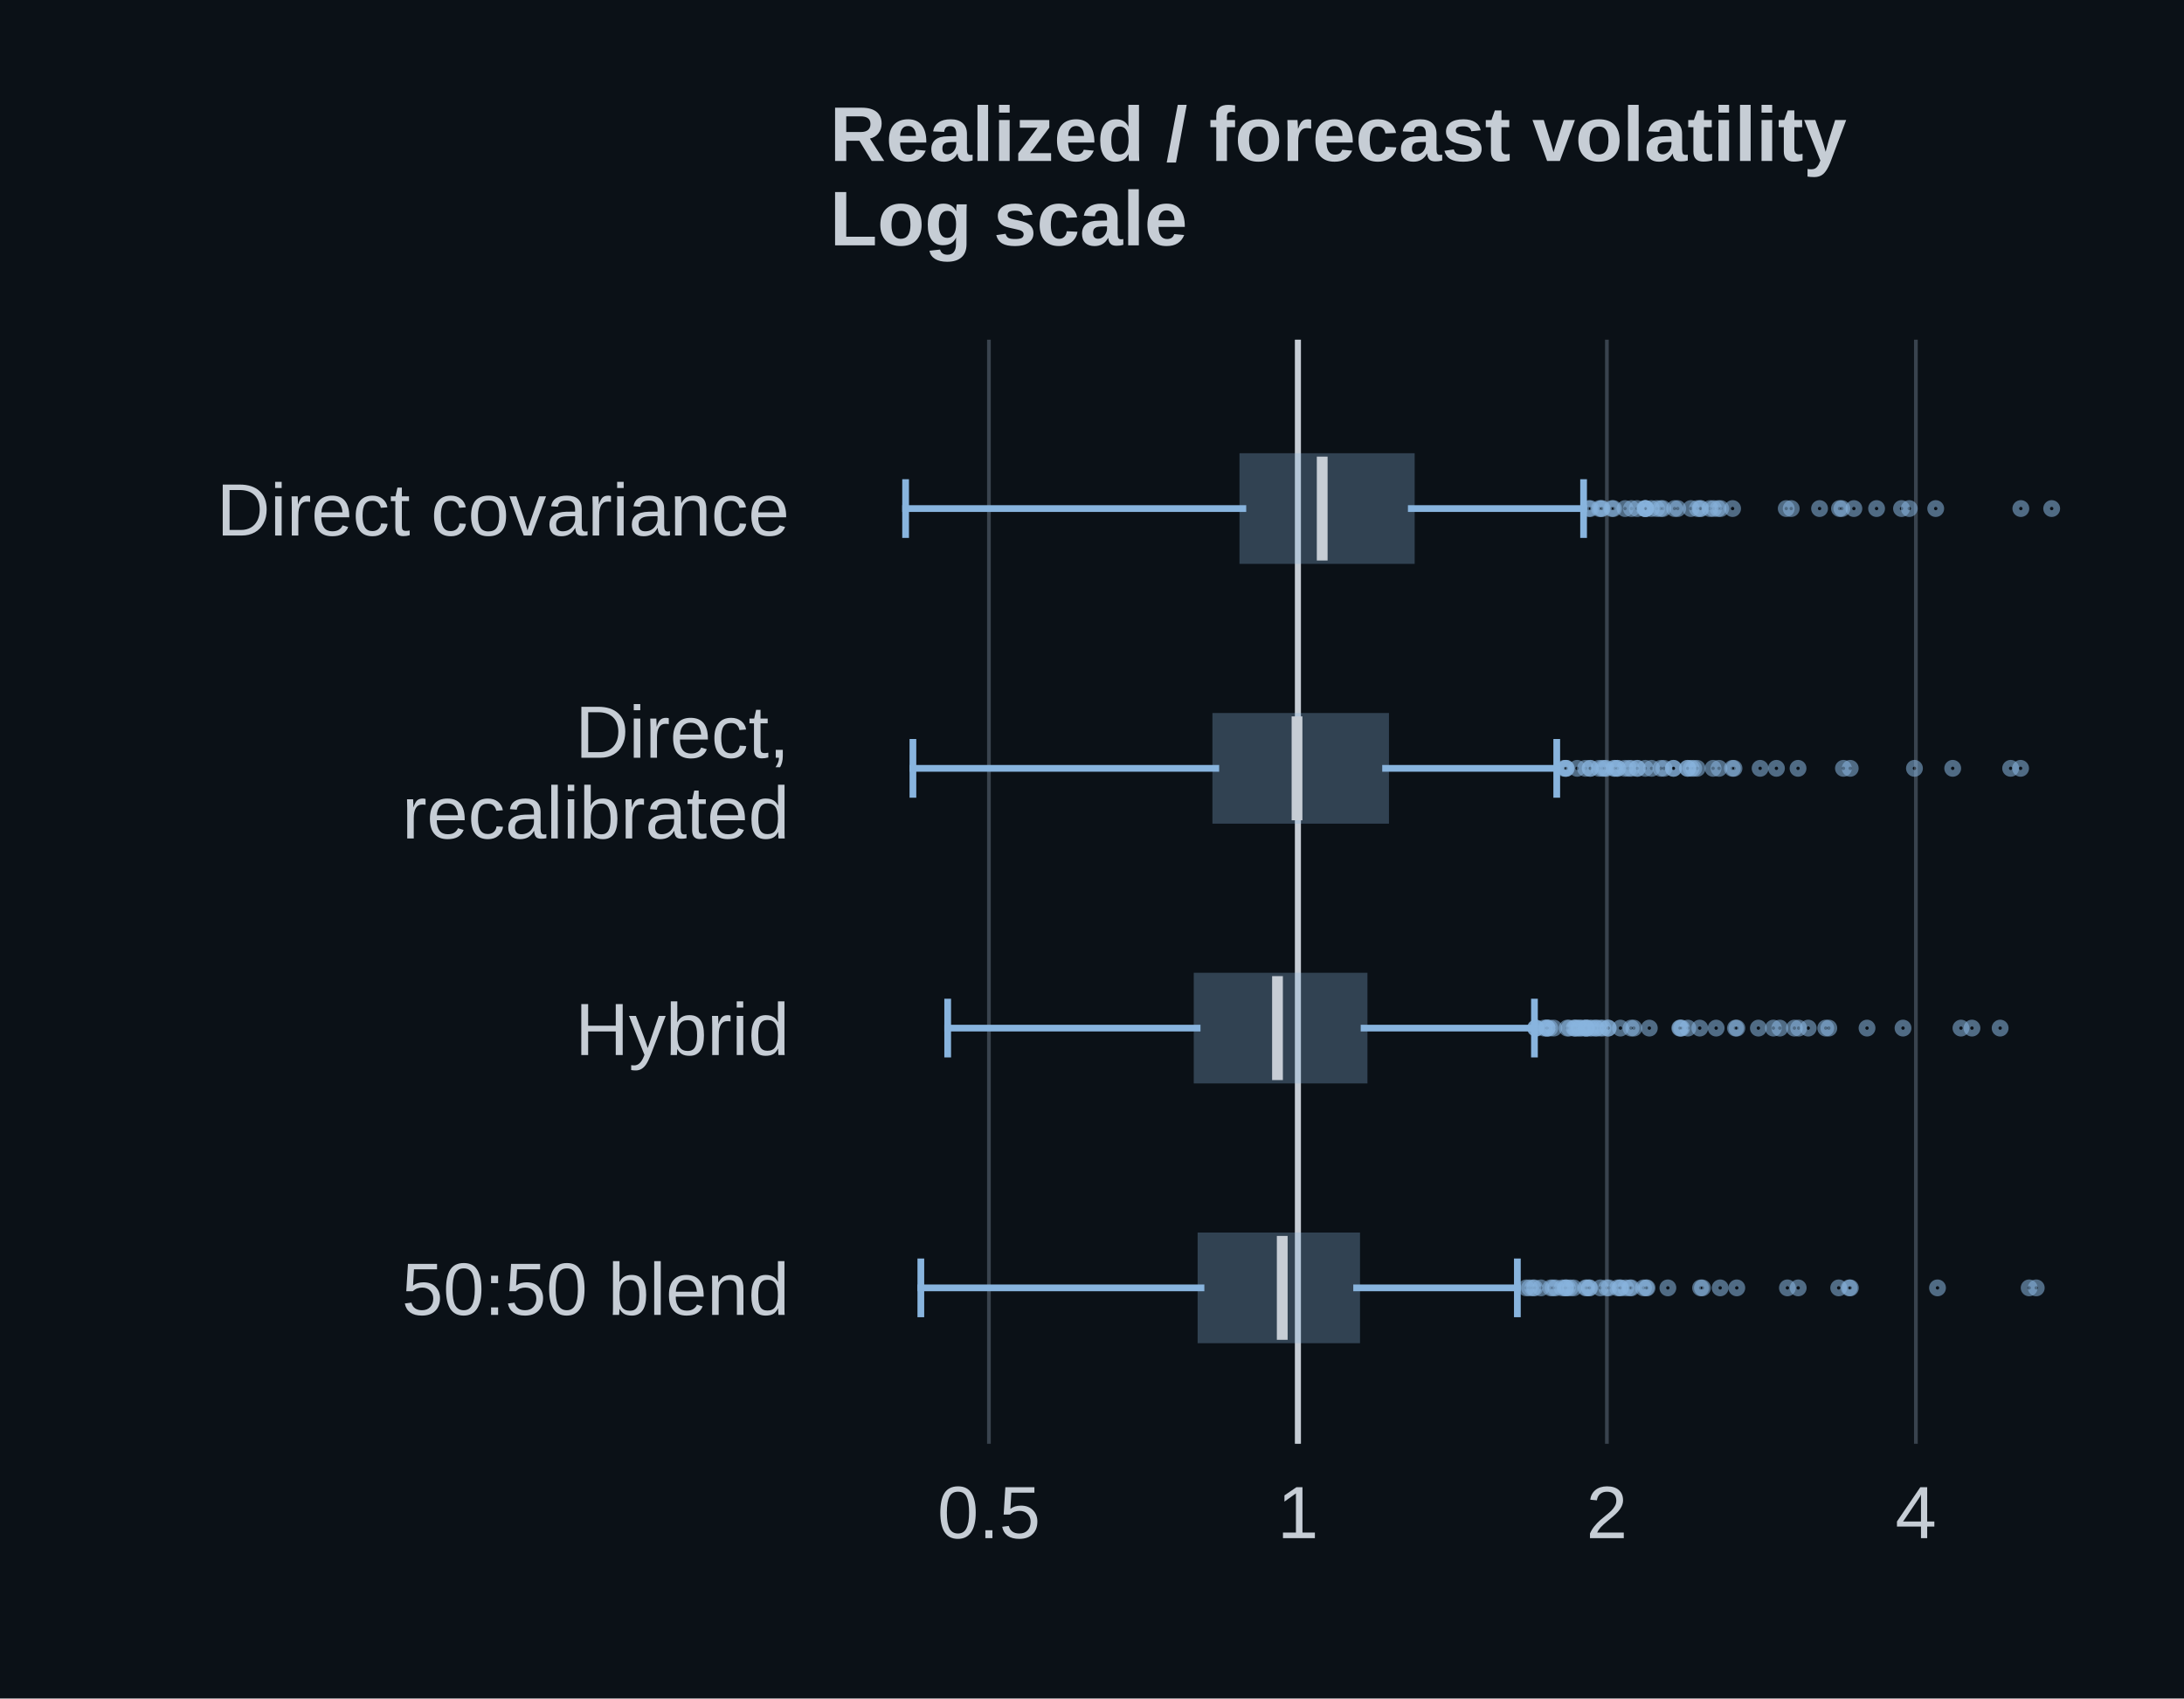
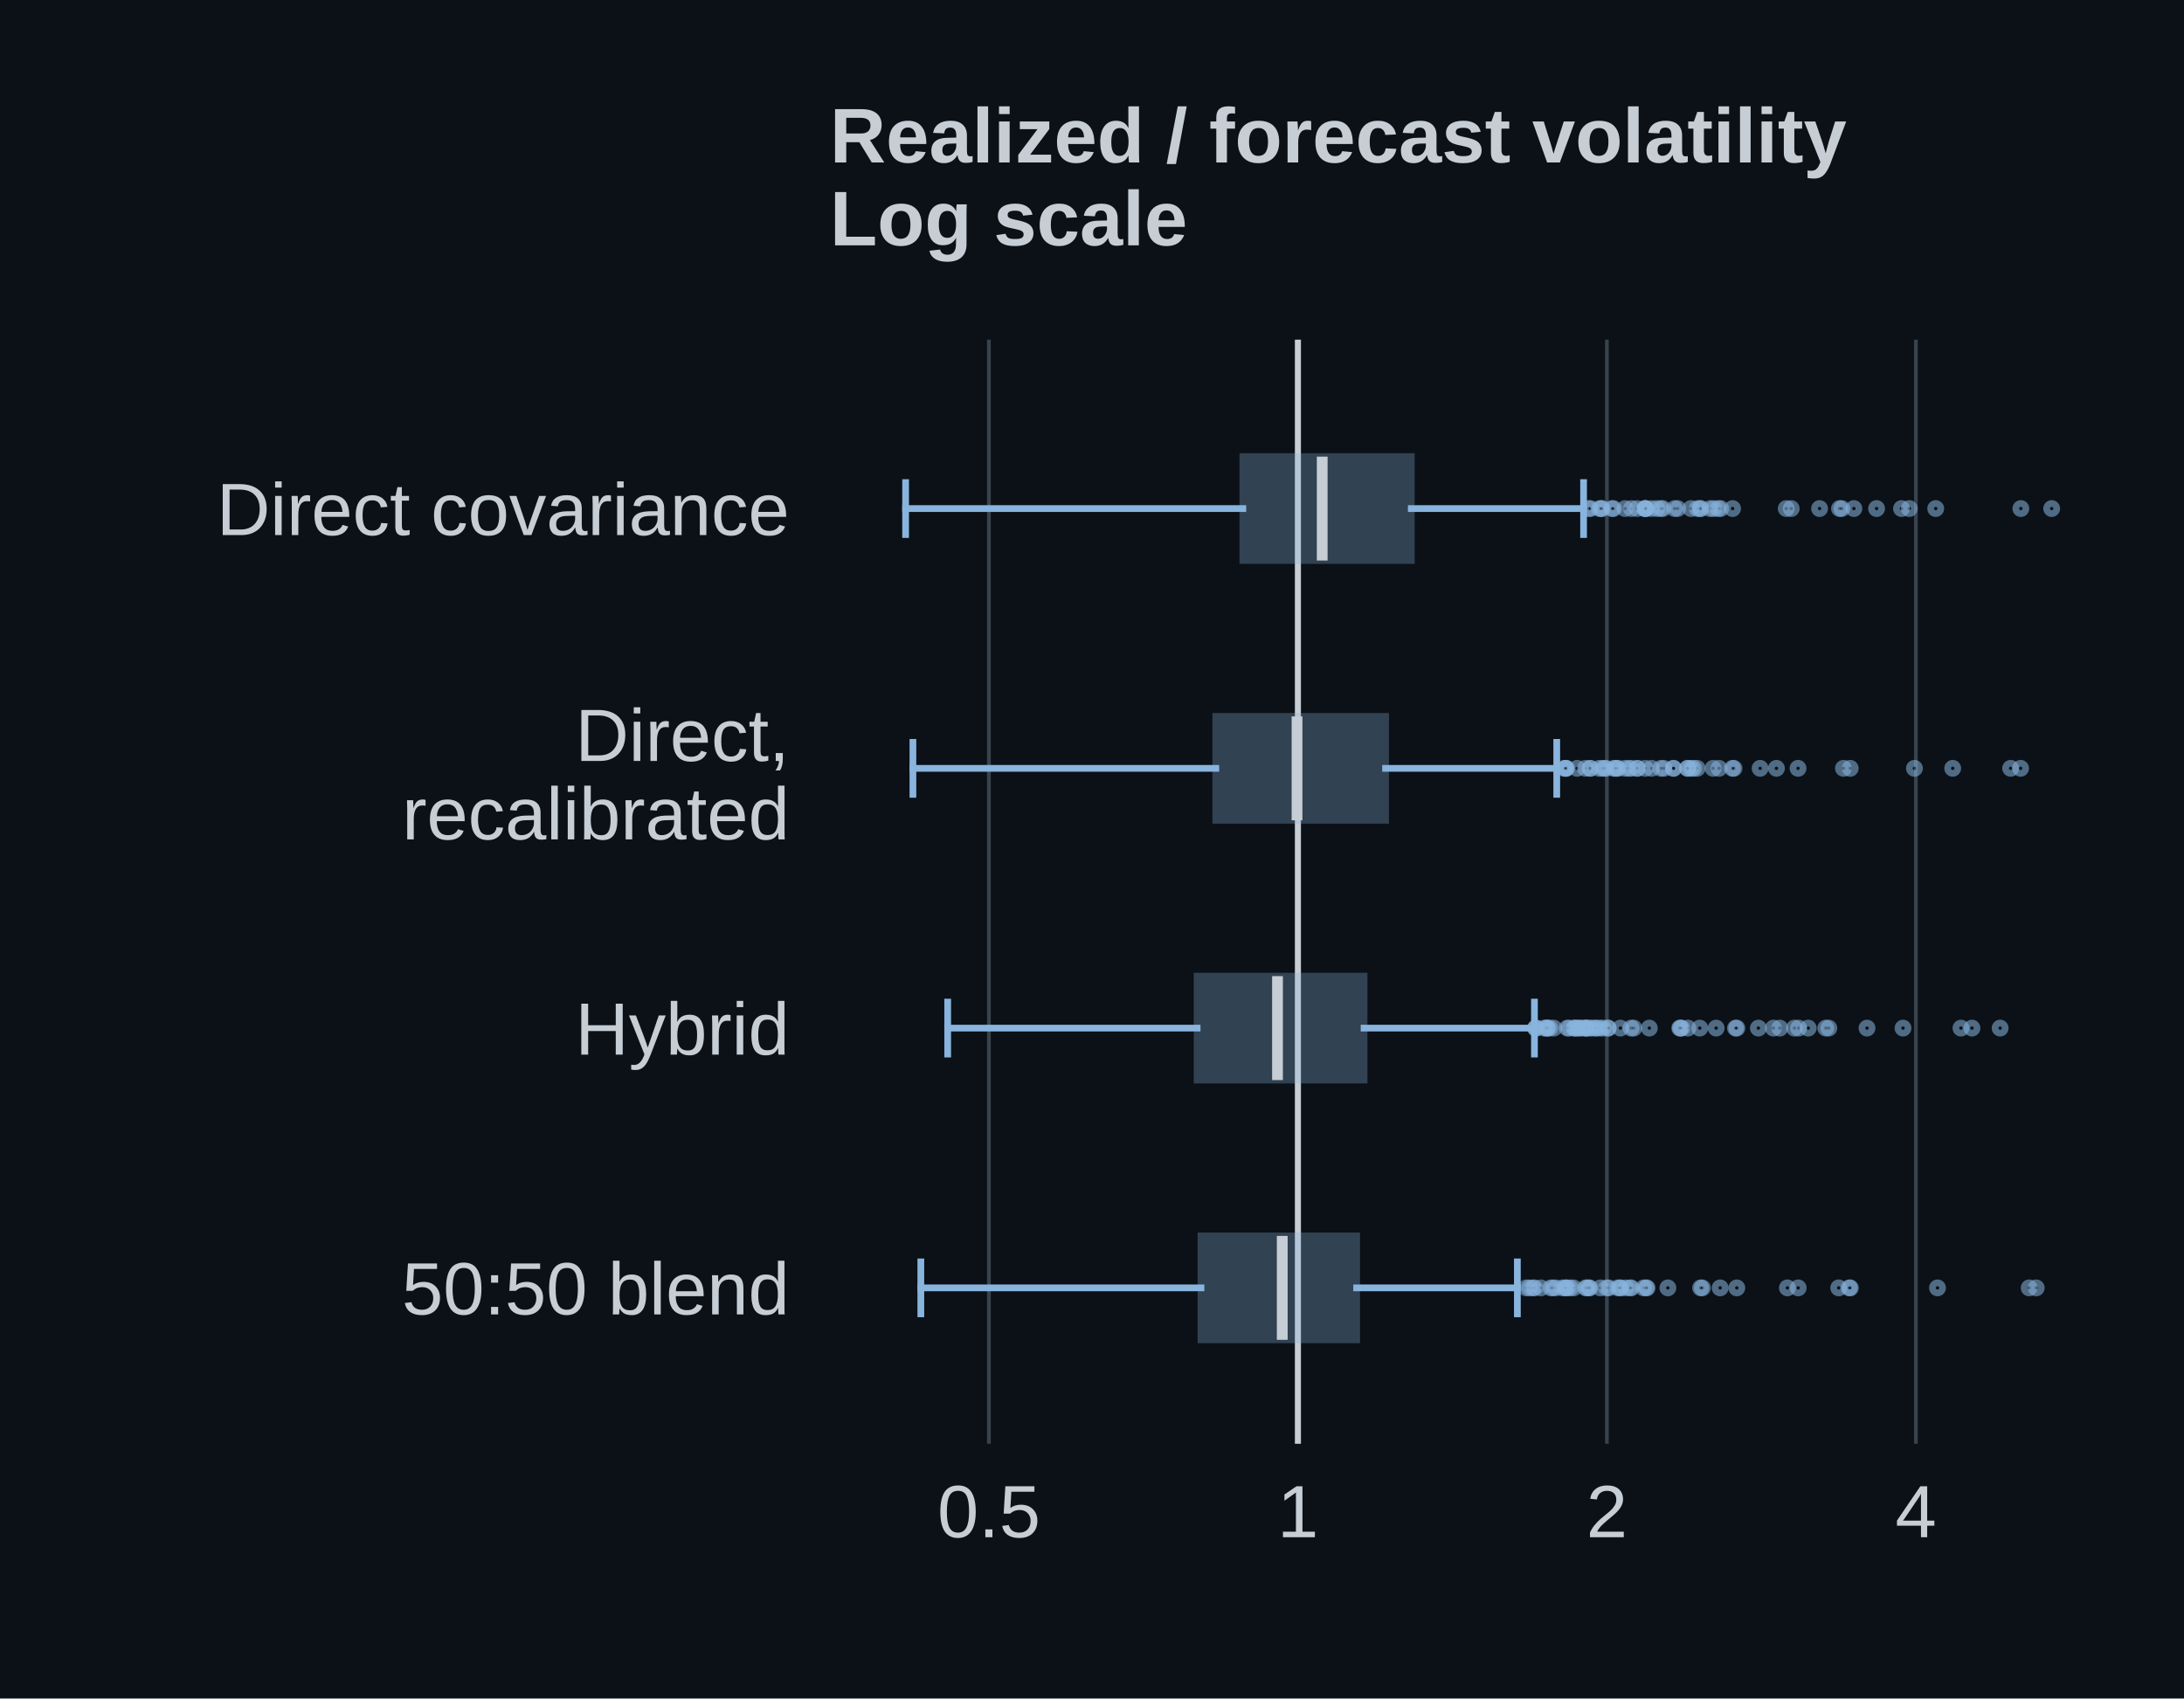
<svg xmlns="http://www.w3.org/2000/svg" xmlns:xlink="http://www.w3.org/1999/xlink" width="324pt" height="252pt" viewBox="0 0 324 252" version="1.1">
  <defs>
    <style type="text/css">*{stroke-linejoin: round; stroke-linecap: butt}</style>
  </defs>
  <g id="figure_1">
    <g id="patch_1">
      <path d="M 0 252 L 324 252 L 324 0 L 0 0 z " style="fill: #0b1117" />
    </g>
    <g id="axes_1">
      <g id="patch_2">
        <path d="M 123.12 214.2 L 311.04 214.2 L 311.04 50.4 L 123.12 50.4 z " style="fill: #0b1117" />
      </g>
      <g id="matplotlib.axis_1">
        <g id="xtick_1">
          <g id="line2d_1">
            <path d="M 146.708 214.2 L 146.708 50.4 " clip-path="url(#p8381955d61)" style="fill: none; stroke: #39434e; stroke-width: 0.55; stroke-linecap: square" />
          </g>
          <g id="line2d_2" />
          <g id="text_1">
-             <text style="font-size: 11px; font-family: 'Arial', 'DejaVu Sans', sans-serif; text-anchor: middle; fill: #c6cdd5" x="146.708" y="228.208" transform="rotate(-0 146.7077 228.2083)">0.5</text>
+             <text style="font-size: 11px; font-family: 'Arial', 'DejaVu Sans', sans-serif; text-anchor: middle; fill: #c6cdd5" x="146.708" y="228.074" transform="rotate(-0 146.7077 228.0736)">0.5</text>
          </g>
        </g>
        <g id="xtick_2">
          <g id="line2d_3">
            <path d="M 192.547 214.2 L 192.547 50.4 " clip-path="url(#p8381955d61)" style="fill: none; stroke: #39434e; stroke-width: 0.55; stroke-linecap: square" />
          </g>
          <g id="line2d_4" />
          <g id="text_2">
-             <text style="font-size: 11px; font-family: 'Arial', 'DejaVu Sans', sans-serif; text-anchor: middle; fill: #c6cdd5" x="192.547" y="228.208" transform="rotate(-0 192.547 228.2083)">1</text>
+             <text style="font-size: 11px; font-family: 'Arial', 'DejaVu Sans', sans-serif; text-anchor: middle; fill: #c6cdd5" x="192.547" y="228.074" transform="rotate(-0 192.547 228.0736)">1</text>
          </g>
        </g>
        <g id="xtick_3">
          <g id="line2d_5">
            <path d="M 238.386 214.2 L 238.386 50.4 " clip-path="url(#p8381955d61)" style="fill: none; stroke: #39434e; stroke-width: 0.55; stroke-linecap: square" />
          </g>
          <g id="line2d_6" />
          <g id="text_3">
-             <text style="font-size: 11px; font-family: 'Arial', 'DejaVu Sans', sans-serif; text-anchor: middle; fill: #c6cdd5" x="238.386" y="228.208" transform="rotate(-0 238.3864 228.2083)">2</text>
+             <text style="font-size: 11px; font-family: 'Arial', 'DejaVu Sans', sans-serif; text-anchor: middle; fill: #c6cdd5" x="238.386" y="228.074" transform="rotate(-0 238.3864 228.0736)">2</text>
          </g>
        </g>
        <g id="xtick_4">
          <g id="line2d_7">
            <path d="M 284.226 214.2 L 284.226 50.4 " clip-path="url(#p8381955d61)" style="fill: none; stroke: #39434e; stroke-width: 0.55; stroke-linecap: square" />
          </g>
          <g id="line2d_8" />
          <g id="text_4">
-             <text style="font-size: 11px; font-family: 'Arial', 'DejaVu Sans', sans-serif; text-anchor: middle; fill: #c6cdd5" x="284.226" y="228.208" transform="rotate(-0 284.2257 228.2083)">4</text>
+             <text style="font-size: 11px; font-family: 'Arial', 'DejaVu Sans', sans-serif; text-anchor: middle; fill: #c6cdd5" x="284.226" y="228.074" transform="rotate(-0 284.2257 228.0736)">4</text>
          </g>
        </g>
      </g>
      <g id="matplotlib.axis_2">
        <g id="ytick_1">
          <g id="line2d_9" />
          <g id="text_5">
-             <text style="font-size: 11px; font-family: 'Arial', 'DejaVu Sans', sans-serif; text-anchor: end; fill: #c6cdd5" x="117.12" y="79.456" transform="rotate(-0 117.12 79.45592)">Direct covariance</text>
+             <text style="font-size: 11px; font-family: 'Arial', 'DejaVu Sans', sans-serif; text-anchor: end; fill: #c6cdd5" x="117.12" y="79.389" transform="rotate(-0 117.12 79.38856)">Direct covariance</text>
          </g>
        </g>
        <g id="ytick_2">
          <g id="line2d_10" />
          <g id="text_6">
-             <text style="font-size: 11px; font-family: 'Arial', 'DejaVu Sans', sans-serif; fill: #c6cdd5" transform="translate(85.34031 112.4232)">Direct,</text>
-             <text style="font-size: 11px; font-family: 'Arial', 'DejaVu Sans', sans-serif; fill: #c6cdd5" transform="translate(59.64844 124.3954)">recalibrated</text>
+             <text style="font-size: 11px; font-family: 'Arial', 'DejaVu Sans', sans-serif; fill: #c6cdd5" transform="translate(85.34031 112.8998)">Direct,</text>
+             <text style="font-size: 11px; font-family: 'Arial', 'DejaVu Sans', sans-serif; fill: #c6cdd5" transform="translate(59.64844 124.5344)">recalibrated</text>
          </g>
        </g>
        <g id="ytick_3">
          <g id="line2d_11" />
          <g id="text_7">
-             <text style="font-size: 11px; font-family: 'Arial', 'DejaVu Sans', sans-serif; text-anchor: end; fill: #c6cdd5" x="117.12" y="156.538" transform="rotate(-0 117.12 156.5383)">Hybrid</text>
+             <text style="font-size: 11px; font-family: 'Arial', 'DejaVu Sans', sans-serif; text-anchor: end; fill: #c6cdd5" x="117.12" y="156.471" transform="rotate(-0 117.12 156.4709)">Hybrid</text>
          </g>
        </g>
        <g id="ytick_4">
          <g id="line2d_12" />
          <g id="text_8">
-             <text style="font-size: 11px; font-family: 'Arial', 'DejaVu Sans', sans-serif; text-anchor: end; fill: #c6cdd5" x="117.12" y="195.079" transform="rotate(-0 117.12 195.0794)">50:50 blend</text>
+             <text style="font-size: 11px; font-family: 'Arial', 'DejaVu Sans', sans-serif; text-anchor: end; fill: #c6cdd5" x="117.12" y="195.012" transform="rotate(-0 117.12 195.0121)">50:50 blend</text>
          </g>
        </g>
      </g>
      <g id="line2d_13">
        <path d="M 192.547 214.2 L 192.547 50.4 " clip-path="url(#p8381955d61)" style="fill: none; stroke: #c6cdd5; stroke-width: 0.9; stroke-linecap: square" />
      </g>
      <g id="patch_3">
        <path d="M 184.379 67.744 L 184.379 83.16 L 209.368 83.16 L 209.368 67.744 L 184.379 67.744 z " clip-path="url(#p8381955d61)" style="fill: #88b4de; opacity: 0.3; stroke: #88b4de; stroke-linejoin: miter" />
      </g>
      <g id="line2d_14">
        <path d="M 184.379 75.452 L 134.349 75.452 " clip-path="url(#p8381955d61)" style="fill: none; stroke: #88b4de; stroke-linecap: square" />
      </g>
      <g id="line2d_15">
        <path d="M 209.368 75.452 L 234.928 75.452 " clip-path="url(#p8381955d61)" style="fill: none; stroke: #88b4de; stroke-linecap: square" />
      </g>
      <g id="line2d_16">
        <path d="M 134.349 71.598 L 134.349 79.306 " clip-path="url(#p8381955d61)" style="fill: none; stroke: #88b4de; stroke-linecap: square" />
      </g>
      <g id="line2d_17">
        <path d="M 234.928 71.598 L 234.928 79.306 " clip-path="url(#p8381955d61)" style="fill: none; stroke: #88b4de; stroke-linecap: square" />
      </g>
      <g id="line2d_18">
        <defs>
          <path id="m87740c5415" d="M 0 0.75 C 0.199 0.75 0.39 0.671 0.53 0.53 C 0.671 0.39 0.75 0.199 0.75 0 C 0.75 -0.199 0.671 -0.39 0.53 -0.53 C 0.39 -0.671 0.199 -0.75 0 -0.75 C -0.199 -0.75 -0.39 -0.671 -0.53 -0.53 C -0.671 -0.39 -0.75 -0.199 -0.75 0 C -0.75 0.199 -0.671 0.39 -0.53 0.53 C -0.39 0.671 -0.199 0.75 0 0.75 z " style="stroke: #88b4de; stroke-opacity: 0.55" />
        </defs>
        <g clip-path="url(#p8381955d61)">
          <use xlink:href="#m87740c5415" x="235.683" y="75.452" style="fill-opacity: 0; stroke: #88b4de; stroke-opacity: 0.55" />
          <use xlink:href="#m87740c5415" x="235.956" y="75.452" style="fill-opacity: 0; stroke: #88b4de; stroke-opacity: 0.55" />
          <use xlink:href="#m87740c5415" x="237.272" y="75.452" style="fill-opacity: 0; stroke: #88b4de; stroke-opacity: 0.55" />
          <use xlink:href="#m87740c5415" x="237.536" y="75.452" style="fill-opacity: 0; stroke: #88b4de; stroke-opacity: 0.55" />
          <use xlink:href="#m87740c5415" x="237.68" y="75.452" style="fill-opacity: 0; stroke: #88b4de; stroke-opacity: 0.55" />
          <use xlink:href="#m87740c5415" x="239.118" y="75.452" style="fill-opacity: 0; stroke: #88b4de; stroke-opacity: 0.55" />
          <use xlink:href="#m87740c5415" x="239.365" y="75.452" style="fill-opacity: 0; stroke: #88b4de; stroke-opacity: 0.55" />
          <use xlink:href="#m87740c5415" x="241.075" y="75.452" style="fill-opacity: 0; stroke: #88b4de; stroke-opacity: 0.55" />
          <use xlink:href="#m87740c5415" x="242.027" y="75.452" style="fill-opacity: 0; stroke: #88b4de; stroke-opacity: 0.55" />
          <use xlink:href="#m87740c5415" x="242.865" y="75.452" style="fill-opacity: 0; stroke: #88b4de; stroke-opacity: 0.55" />
          <use xlink:href="#m87740c5415" x="243.973" y="75.452" style="fill-opacity: 0; stroke: #88b4de; stroke-opacity: 0.55" />
          <use xlink:href="#m87740c5415" x="244.111" y="75.452" style="fill-opacity: 0; stroke: #88b4de; stroke-opacity: 0.55" />
          <use xlink:href="#m87740c5415" x="244.115" y="75.452" style="fill-opacity: 0; stroke: #88b4de; stroke-opacity: 0.55" />
          <use xlink:href="#m87740c5415" x="244.145" y="75.452" style="fill-opacity: 0; stroke: #88b4de; stroke-opacity: 0.55" />
          <use xlink:href="#m87740c5415" x="244.978" y="75.452" style="fill-opacity: 0; stroke: #88b4de; stroke-opacity: 0.55" />
          <use xlink:href="#m87740c5415" x="245.769" y="75.452" style="fill-opacity: 0; stroke: #88b4de; stroke-opacity: 0.55" />
          <use xlink:href="#m87740c5415" x="246.343" y="75.452" style="fill-opacity: 0; stroke: #88b4de; stroke-opacity: 0.55" />
          <use xlink:href="#m87740c5415" x="246.686" y="75.452" style="fill-opacity: 0; stroke: #88b4de; stroke-opacity: 0.55" />
          <use xlink:href="#m87740c5415" x="248.424" y="75.452" style="fill-opacity: 0; stroke: #88b4de; stroke-opacity: 0.55" />
          <use xlink:href="#m87740c5415" x="248.892" y="75.452" style="fill-opacity: 0; stroke: #88b4de; stroke-opacity: 0.55" />
          <use xlink:href="#m87740c5415" x="250.844" y="75.452" style="fill-opacity: 0; stroke: #88b4de; stroke-opacity: 0.55" />
          <use xlink:href="#m87740c5415" x="251.808" y="75.452" style="fill-opacity: 0; stroke: #88b4de; stroke-opacity: 0.55" />
          <use xlink:href="#m87740c5415" x="252.203" y="75.452" style="fill-opacity: 0; stroke: #88b4de; stroke-opacity: 0.55" />
          <use xlink:href="#m87740c5415" x="252.338" y="75.452" style="fill-opacity: 0; stroke: #88b4de; stroke-opacity: 0.55" />
          <use xlink:href="#m87740c5415" x="253.681" y="75.452" style="fill-opacity: 0; stroke: #88b4de; stroke-opacity: 0.55" />
          <use xlink:href="#m87740c5415" x="254.204" y="75.452" style="fill-opacity: 0; stroke: #88b4de; stroke-opacity: 0.55" />
          <use xlink:href="#m87740c5415" x="254.869" y="75.452" style="fill-opacity: 0; stroke: #88b4de; stroke-opacity: 0.55" />
          <use xlink:href="#m87740c5415" x="255.266" y="75.452" style="fill-opacity: 0; stroke: #88b4de; stroke-opacity: 0.55" />
          <use xlink:href="#m87740c5415" x="257.033" y="75.452" style="fill-opacity: 0; stroke: #88b4de; stroke-opacity: 0.55" />
          <use xlink:href="#m87740c5415" x="264.991" y="75.452" style="fill-opacity: 0; stroke: #88b4de; stroke-opacity: 0.55" />
          <use xlink:href="#m87740c5415" x="265.729" y="75.452" style="fill-opacity: 0; stroke: #88b4de; stroke-opacity: 0.55" />
          <use xlink:href="#m87740c5415" x="269.935" y="75.452" style="fill-opacity: 0; stroke: #88b4de; stroke-opacity: 0.55" />
          <use xlink:href="#m87740c5415" x="272.891" y="75.452" style="fill-opacity: 0; stroke: #88b4de; stroke-opacity: 0.55" />
          <use xlink:href="#m87740c5415" x="273.241" y="75.452" style="fill-opacity: 0; stroke: #88b4de; stroke-opacity: 0.55" />
          <use xlink:href="#m87740c5415" x="275.027" y="75.452" style="fill-opacity: 0; stroke: #88b4de; stroke-opacity: 0.55" />
          <use xlink:href="#m87740c5415" x="278.394" y="75.452" style="fill-opacity: 0; stroke: #88b4de; stroke-opacity: 0.55" />
          <use xlink:href="#m87740c5415" x="282.091" y="75.452" style="fill-opacity: 0; stroke: #88b4de; stroke-opacity: 0.55" />
          <use xlink:href="#m87740c5415" x="283.246" y="75.452" style="fill-opacity: 0; stroke: #88b4de; stroke-opacity: 0.55" />
          <use xlink:href="#m87740c5415" x="287.167" y="75.452" style="fill-opacity: 0; stroke: #88b4de; stroke-opacity: 0.55" />
          <use xlink:href="#m87740c5415" x="299.796" y="75.452" style="fill-opacity: 0; stroke: #88b4de; stroke-opacity: 0.55" />
          <use xlink:href="#m87740c5415" x="304.371" y="75.452" style="fill-opacity: 0; stroke: #88b4de; stroke-opacity: 0.55" />
        </g>
      </g>
      <g id="patch_4">
        <path d="M 180.365 106.285 L 180.365 121.701 L 205.555 121.701 L 205.555 106.285 L 180.365 106.285 z " clip-path="url(#p8381955d61)" style="fill: #88b4de; opacity: 0.3; stroke: #88b4de; stroke-linejoin: miter" />
      </g>
      <g id="line2d_19">
        <path d="M 180.365 113.993 L 135.432 113.993 " clip-path="url(#p8381955d61)" style="fill: none; stroke: #88b4de; stroke-linecap: square" />
      </g>
      <g id="line2d_20">
        <path d="M 205.555 113.993 L 230.945 113.993 " clip-path="url(#p8381955d61)" style="fill: none; stroke: #88b4de; stroke-linecap: square" />
      </g>
      <g id="line2d_21">
        <path d="M 135.432 110.139 L 135.432 117.847 " clip-path="url(#p8381955d61)" style="fill: none; stroke: #88b4de; stroke-linecap: square" />
      </g>
      <g id="line2d_22">
        <path d="M 230.945 110.139 L 230.945 117.847 " clip-path="url(#p8381955d61)" style="fill: none; stroke: #88b4de; stroke-linecap: square" />
      </g>
      <g id="line2d_23">
        <g clip-path="url(#p8381955d61)">
          <use xlink:href="#m87740c5415" x="232.041" y="113.993" style="fill-opacity: 0; stroke: #88b4de; stroke-opacity: 0.55" />
          <use xlink:href="#m87740c5415" x="232.257" y="113.993" style="fill-opacity: 0; stroke: #88b4de; stroke-opacity: 0.55" />
          <use xlink:href="#m87740c5415" x="232.33" y="113.993" style="fill-opacity: 0; stroke: #88b4de; stroke-opacity: 0.55" />
          <use xlink:href="#m87740c5415" x="232.364" y="113.993" style="fill-opacity: 0; stroke: #88b4de; stroke-opacity: 0.55" />
          <use xlink:href="#m87740c5415" x="233.965" y="113.993" style="fill-opacity: 0; stroke: #88b4de; stroke-opacity: 0.55" />
          <use xlink:href="#m87740c5415" x="235.201" y="113.993" style="fill-opacity: 0; stroke: #88b4de; stroke-opacity: 0.55" />
          <use xlink:href="#m87740c5415" x="235.885" y="113.993" style="fill-opacity: 0; stroke: #88b4de; stroke-opacity: 0.55" />
          <use xlink:href="#m87740c5415" x="235.945" y="113.993" style="fill-opacity: 0; stroke: #88b4de; stroke-opacity: 0.55" />
          <use xlink:href="#m87740c5415" x="237.214" y="113.993" style="fill-opacity: 0; stroke: #88b4de; stroke-opacity: 0.55" />
          <use xlink:href="#m87740c5415" x="237.718" y="113.993" style="fill-opacity: 0; stroke: #88b4de; stroke-opacity: 0.55" />
          <use xlink:href="#m87740c5415" x="238.035" y="113.993" style="fill-opacity: 0; stroke: #88b4de; stroke-opacity: 0.55" />
          <use xlink:href="#m87740c5415" x="238.283" y="113.993" style="fill-opacity: 0; stroke: #88b4de; stroke-opacity: 0.55" />
          <use xlink:href="#m87740c5415" x="239.412" y="113.993" style="fill-opacity: 0; stroke: #88b4de; stroke-opacity: 0.55" />
          <use xlink:href="#m87740c5415" x="239.601" y="113.993" style="fill-opacity: 0; stroke: #88b4de; stroke-opacity: 0.55" />
          <use xlink:href="#m87740c5415" x="239.932" y="113.993" style="fill-opacity: 0; stroke: #88b4de; stroke-opacity: 0.55" />
          <use xlink:href="#m87740c5415" x="239.967" y="113.993" style="fill-opacity: 0; stroke: #88b4de; stroke-opacity: 0.55" />
          <use xlink:href="#m87740c5415" x="241.041" y="113.993" style="fill-opacity: 0; stroke: #88b4de; stroke-opacity: 0.55" />
          <use xlink:href="#m87740c5415" x="241.586" y="113.993" style="fill-opacity: 0; stroke: #88b4de; stroke-opacity: 0.55" />
          <use xlink:href="#m87740c5415" x="241.982" y="113.993" style="fill-opacity: 0; stroke: #88b4de; stroke-opacity: 0.55" />
          <use xlink:href="#m87740c5415" x="242.842" y="113.993" style="fill-opacity: 0; stroke: #88b4de; stroke-opacity: 0.55" />
          <use xlink:href="#m87740c5415" x="242.949" y="113.993" style="fill-opacity: 0; stroke: #88b4de; stroke-opacity: 0.55" />
          <use xlink:href="#m87740c5415" x="244.078" y="113.993" style="fill-opacity: 0; stroke: #88b4de; stroke-opacity: 0.55" />
          <use xlink:href="#m87740c5415" x="245.017" y="113.993" style="fill-opacity: 0; stroke: #88b4de; stroke-opacity: 0.55" />
          <use xlink:href="#m87740c5415" x="246.386" y="113.993" style="fill-opacity: 0; stroke: #88b4de; stroke-opacity: 0.55" />
          <use xlink:href="#m87740c5415" x="246.855" y="113.993" style="fill-opacity: 0; stroke: #88b4de; stroke-opacity: 0.55" />
          <use xlink:href="#m87740c5415" x="248.245" y="113.993" style="fill-opacity: 0; stroke: #88b4de; stroke-opacity: 0.55" />
          <use xlink:href="#m87740c5415" x="248.282" y="113.993" style="fill-opacity: 0; stroke: #88b4de; stroke-opacity: 0.55" />
          <use xlink:href="#m87740c5415" x="250.327" y="113.993" style="fill-opacity: 0; stroke: #88b4de; stroke-opacity: 0.55" />
          <use xlink:href="#m87740c5415" x="250.391" y="113.993" style="fill-opacity: 0; stroke: #88b4de; stroke-opacity: 0.55" />
          <use xlink:href="#m87740c5415" x="250.875" y="113.993" style="fill-opacity: 0; stroke: #88b4de; stroke-opacity: 0.55" />
          <use xlink:href="#m87740c5415" x="251.257" y="113.993" style="fill-opacity: 0; stroke: #88b4de; stroke-opacity: 0.55" />
          <use xlink:href="#m87740c5415" x="251.784" y="113.993" style="fill-opacity: 0; stroke: #88b4de; stroke-opacity: 0.55" />
          <use xlink:href="#m87740c5415" x="254.14" y="113.993" style="fill-opacity: 0; stroke: #88b4de; stroke-opacity: 0.55" />
          <use xlink:href="#m87740c5415" x="255.017" y="113.993" style="fill-opacity: 0; stroke: #88b4de; stroke-opacity: 0.55" />
          <use xlink:href="#m87740c5415" x="257.002" y="113.993" style="fill-opacity: 0; stroke: #88b4de; stroke-opacity: 0.55" />
          <use xlink:href="#m87740c5415" x="257.242" y="113.993" style="fill-opacity: 0; stroke: #88b4de; stroke-opacity: 0.55" />
          <use xlink:href="#m87740c5415" x="261.116" y="113.993" style="fill-opacity: 0; stroke: #88b4de; stroke-opacity: 0.55" />
          <use xlink:href="#m87740c5415" x="263.537" y="113.993" style="fill-opacity: 0; stroke: #88b4de; stroke-opacity: 0.55" />
          <use xlink:href="#m87740c5415" x="266.742" y="113.993" style="fill-opacity: 0; stroke: #88b4de; stroke-opacity: 0.55" />
          <use xlink:href="#m87740c5415" x="273.478" y="113.993" style="fill-opacity: 0; stroke: #88b4de; stroke-opacity: 0.55" />
          <use xlink:href="#m87740c5415" x="274.484" y="113.993" style="fill-opacity: 0; stroke: #88b4de; stroke-opacity: 0.55" />
          <use xlink:href="#m87740c5415" x="284.012" y="113.993" style="fill-opacity: 0; stroke: #88b4de; stroke-opacity: 0.55" />
          <use xlink:href="#m87740c5415" x="289.687" y="113.993" style="fill-opacity: 0; stroke: #88b4de; stroke-opacity: 0.55" />
          <use xlink:href="#m87740c5415" x="298.282" y="113.993" style="fill-opacity: 0; stroke: #88b4de; stroke-opacity: 0.55" />
          <use xlink:href="#m87740c5415" x="299.757" y="113.993" style="fill-opacity: 0; stroke: #88b4de; stroke-opacity: 0.55" />
        </g>
      </g>
      <g id="patch_5">
        <path d="M 177.594 144.826 L 177.594 160.242 L 202.364 160.242 L 202.364 144.826 L 177.594 144.826 z " clip-path="url(#p8381955d61)" style="fill: #88b4de; opacity: 0.3; stroke: #88b4de; stroke-linejoin: miter" />
      </g>
      <g id="line2d_24">
        <path d="M 177.594 152.534 L 140.592 152.534 " clip-path="url(#p8381955d61)" style="fill: none; stroke: #88b4de; stroke-linecap: square" />
      </g>
      <g id="line2d_25">
        <path d="M 202.364 152.534 L 227.638 152.534 " clip-path="url(#p8381955d61)" style="fill: none; stroke: #88b4de; stroke-linecap: square" />
      </g>
      <g id="line2d_26">
        <path d="M 140.592 148.68 L 140.592 156.388 " clip-path="url(#p8381955d61)" style="fill: none; stroke: #88b4de; stroke-linecap: square" />
      </g>
      <g id="line2d_27">
        <path d="M 227.638 148.68 L 227.638 156.388 " clip-path="url(#p8381955d61)" style="fill: none; stroke: #88b4de; stroke-linecap: square" />
      </g>
      <g id="line2d_28">
        <g clip-path="url(#p8381955d61)">
          <use xlink:href="#m87740c5415" x="227.799" y="152.534" style="fill-opacity: 0; stroke: #88b4de; stroke-opacity: 0.55" />
          <use xlink:href="#m87740c5415" x="227.808" y="152.534" style="fill-opacity: 0; stroke: #88b4de; stroke-opacity: 0.55" />
          <use xlink:href="#m87740c5415" x="227.892" y="152.534" style="fill-opacity: 0; stroke: #88b4de; stroke-opacity: 0.55" />
          <use xlink:href="#m87740c5415" x="229.059" y="152.534" style="fill-opacity: 0; stroke: #88b4de; stroke-opacity: 0.55" />
          <use xlink:href="#m87740c5415" x="229.432" y="152.534" style="fill-opacity: 0; stroke: #88b4de; stroke-opacity: 0.55" />
          <use xlink:href="#m87740c5415" x="229.515" y="152.534" style="fill-opacity: 0; stroke: #88b4de; stroke-opacity: 0.55" />
          <use xlink:href="#m87740c5415" x="229.535" y="152.534" style="fill-opacity: 0; stroke: #88b4de; stroke-opacity: 0.55" />
          <use xlink:href="#m87740c5415" x="229.906" y="152.534" style="fill-opacity: 0; stroke: #88b4de; stroke-opacity: 0.55" />
          <use xlink:href="#m87740c5415" x="230.513" y="152.534" style="fill-opacity: 0; stroke: #88b4de; stroke-opacity: 0.55" />
          <use xlink:href="#m87740c5415" x="232.493" y="152.534" style="fill-opacity: 0; stroke: #88b4de; stroke-opacity: 0.55" />
          <use xlink:href="#m87740c5415" x="232.793" y="152.534" style="fill-opacity: 0; stroke: #88b4de; stroke-opacity: 0.55" />
          <use xlink:href="#m87740c5415" x="233.516" y="152.534" style="fill-opacity: 0; stroke: #88b4de; stroke-opacity: 0.55" />
          <use xlink:href="#m87740c5415" x="233.636" y="152.534" style="fill-opacity: 0; stroke: #88b4de; stroke-opacity: 0.55" />
          <use xlink:href="#m87740c5415" x="233.838" y="152.534" style="fill-opacity: 0; stroke: #88b4de; stroke-opacity: 0.55" />
          <use xlink:href="#m87740c5415" x="234.21" y="152.534" style="fill-opacity: 0; stroke: #88b4de; stroke-opacity: 0.55" />
          <use xlink:href="#m87740c5415" x="234.413" y="152.534" style="fill-opacity: 0; stroke: #88b4de; stroke-opacity: 0.55" />
          <use xlink:href="#m87740c5415" x="234.813" y="152.534" style="fill-opacity: 0; stroke: #88b4de; stroke-opacity: 0.55" />
          <use xlink:href="#m87740c5415" x="235.3" y="152.534" style="fill-opacity: 0; stroke: #88b4de; stroke-opacity: 0.55" />
          <use xlink:href="#m87740c5415" x="235.323" y="152.534" style="fill-opacity: 0; stroke: #88b4de; stroke-opacity: 0.55" />
          <use xlink:href="#m87740c5415" x="235.329" y="152.534" style="fill-opacity: 0; stroke: #88b4de; stroke-opacity: 0.55" />
          <use xlink:href="#m87740c5415" x="235.814" y="152.534" style="fill-opacity: 0; stroke: #88b4de; stroke-opacity: 0.55" />
          <use xlink:href="#m87740c5415" x="236.181" y="152.534" style="fill-opacity: 0; stroke: #88b4de; stroke-opacity: 0.55" />
          <use xlink:href="#m87740c5415" x="236.683" y="152.534" style="fill-opacity: 0; stroke: #88b4de; stroke-opacity: 0.55" />
          <use xlink:href="#m87740c5415" x="236.839" y="152.534" style="fill-opacity: 0; stroke: #88b4de; stroke-opacity: 0.55" />
          <use xlink:href="#m87740c5415" x="237.373" y="152.534" style="fill-opacity: 0; stroke: #88b4de; stroke-opacity: 0.55" />
          <use xlink:href="#m87740c5415" x="237.802" y="152.534" style="fill-opacity: 0; stroke: #88b4de; stroke-opacity: 0.55" />
          <use xlink:href="#m87740c5415" x="238.554" y="152.534" style="fill-opacity: 0; stroke: #88b4de; stroke-opacity: 0.55" />
          <use xlink:href="#m87740c5415" x="238.587" y="152.534" style="fill-opacity: 0; stroke: #88b4de; stroke-opacity: 0.55" />
          <use xlink:href="#m87740c5415" x="240.395" y="152.534" style="fill-opacity: 0; stroke: #88b4de; stroke-opacity: 0.55" />
          <use xlink:href="#m87740c5415" x="241.97" y="152.534" style="fill-opacity: 0; stroke: #88b4de; stroke-opacity: 0.55" />
          <use xlink:href="#m87740c5415" x="242.381" y="152.534" style="fill-opacity: 0; stroke: #88b4de; stroke-opacity: 0.55" />
          <use xlink:href="#m87740c5415" x="244.681" y="152.534" style="fill-opacity: 0; stroke: #88b4de; stroke-opacity: 0.55" />
          <use xlink:href="#m87740c5415" x="249.192" y="152.534" style="fill-opacity: 0; stroke: #88b4de; stroke-opacity: 0.55" />
          <use xlink:href="#m87740c5415" x="249.295" y="152.534" style="fill-opacity: 0; stroke: #88b4de; stroke-opacity: 0.55" />
          <use xlink:href="#m87740c5415" x="249.483" y="152.534" style="fill-opacity: 0; stroke: #88b4de; stroke-opacity: 0.55" />
          <use xlink:href="#m87740c5415" x="250.401" y="152.534" style="fill-opacity: 0; stroke: #88b4de; stroke-opacity: 0.55" />
          <use xlink:href="#m87740c5415" x="252.157" y="152.534" style="fill-opacity: 0; stroke: #88b4de; stroke-opacity: 0.55" />
          <use xlink:href="#m87740c5415" x="254.594" y="152.534" style="fill-opacity: 0; stroke: #88b4de; stroke-opacity: 0.55" />
          <use xlink:href="#m87740c5415" x="257.462" y="152.534" style="fill-opacity: 0; stroke: #88b4de; stroke-opacity: 0.55" />
          <use xlink:href="#m87740c5415" x="257.669" y="152.534" style="fill-opacity: 0; stroke: #88b4de; stroke-opacity: 0.55" />
          <use xlink:href="#m87740c5415" x="260.859" y="152.534" style="fill-opacity: 0; stroke: #88b4de; stroke-opacity: 0.55" />
          <use xlink:href="#m87740c5415" x="263.083" y="152.534" style="fill-opacity: 0; stroke: #88b4de; stroke-opacity: 0.55" />
          <use xlink:href="#m87740c5415" x="264.036" y="152.534" style="fill-opacity: 0; stroke: #88b4de; stroke-opacity: 0.55" />
          <use xlink:href="#m87740c5415" x="266.2" y="152.534" style="fill-opacity: 0; stroke: #88b4de; stroke-opacity: 0.55" />
          <use xlink:href="#m87740c5415" x="266.833" y="152.534" style="fill-opacity: 0; stroke: #88b4de; stroke-opacity: 0.55" />
          <use xlink:href="#m87740c5415" x="268.254" y="152.534" style="fill-opacity: 0; stroke: #88b4de; stroke-opacity: 0.55" />
          <use xlink:href="#m87740c5415" x="270.851" y="152.534" style="fill-opacity: 0; stroke: #88b4de; stroke-opacity: 0.55" />
          <use xlink:href="#m87740c5415" x="271.308" y="152.534" style="fill-opacity: 0; stroke: #88b4de; stroke-opacity: 0.55" />
          <use xlink:href="#m87740c5415" x="276.977" y="152.534" style="fill-opacity: 0; stroke: #88b4de; stroke-opacity: 0.55" />
          <use xlink:href="#m87740c5415" x="282.316" y="152.534" style="fill-opacity: 0; stroke: #88b4de; stroke-opacity: 0.55" />
          <use xlink:href="#m87740c5415" x="290.912" y="152.534" style="fill-opacity: 0; stroke: #88b4de; stroke-opacity: 0.55" />
          <use xlink:href="#m87740c5415" x="292.545" y="152.534" style="fill-opacity: 0; stroke: #88b4de; stroke-opacity: 0.55" />
          <use xlink:href="#m87740c5415" x="296.724" y="152.534" style="fill-opacity: 0; stroke: #88b4de; stroke-opacity: 0.55" />
        </g>
      </g>
      <g id="patch_6">
        <path d="M 178.168 183.367 L 178.168 198.784 L 201.26 198.784 L 201.26 183.367 L 178.168 183.367 z " clip-path="url(#p8381955d61)" style="fill: #88b4de; opacity: 0.3; stroke: #88b4de; stroke-linejoin: miter" />
      </g>
      <g id="line2d_29">
        <path d="M 178.168 191.075 L 136.608 191.075 " clip-path="url(#p8381955d61)" style="fill: none; stroke: #88b4de; stroke-linecap: square" />
      </g>
      <g id="line2d_30">
        <path d="M 201.26 191.075 L 225.103 191.075 " clip-path="url(#p8381955d61)" style="fill: none; stroke: #88b4de; stroke-linecap: square" />
      </g>
      <g id="line2d_31">
        <path d="M 136.608 187.221 L 136.608 194.929 " clip-path="url(#p8381955d61)" style="fill: none; stroke: #88b4de; stroke-linecap: square" />
      </g>
      <g id="line2d_32">
        <path d="M 225.103 187.221 L 225.103 194.929 " clip-path="url(#p8381955d61)" style="fill: none; stroke: #88b4de; stroke-linecap: square" />
      </g>
      <g id="line2d_33">
        <g clip-path="url(#p8381955d61)">
          <use xlink:href="#m87740c5415" x="226.41" y="191.075" style="fill-opacity: 0; stroke: #88b4de; stroke-opacity: 0.55" />
          <use xlink:href="#m87740c5415" x="226.901" y="191.075" style="fill-opacity: 0; stroke: #88b4de; stroke-opacity: 0.55" />
          <use xlink:href="#m87740c5415" x="227.406" y="191.075" style="fill-opacity: 0; stroke: #88b4de; stroke-opacity: 0.55" />
          <use xlink:href="#m87740c5415" x="227.662" y="191.075" style="fill-opacity: 0; stroke: #88b4de; stroke-opacity: 0.55" />
          <use xlink:href="#m87740c5415" x="228.601" y="191.075" style="fill-opacity: 0; stroke: #88b4de; stroke-opacity: 0.55" />
          <use xlink:href="#m87740c5415" x="230.055" y="191.075" style="fill-opacity: 0; stroke: #88b4de; stroke-opacity: 0.55" />
          <use xlink:href="#m87740c5415" x="230.404" y="191.075" style="fill-opacity: 0; stroke: #88b4de; stroke-opacity: 0.55" />
          <use xlink:href="#m87740c5415" x="230.788" y="191.075" style="fill-opacity: 0; stroke: #88b4de; stroke-opacity: 0.55" />
          <use xlink:href="#m87740c5415" x="231.764" y="191.075" style="fill-opacity: 0; stroke: #88b4de; stroke-opacity: 0.55" />
          <use xlink:href="#m87740c5415" x="232.221" y="191.075" style="fill-opacity: 0; stroke: #88b4de; stroke-opacity: 0.55" />
          <use xlink:href="#m87740c5415" x="232.274" y="191.075" style="fill-opacity: 0; stroke: #88b4de; stroke-opacity: 0.55" />
          <use xlink:href="#m87740c5415" x="232.536" y="191.075" style="fill-opacity: 0; stroke: #88b4de; stroke-opacity: 0.55" />
          <use xlink:href="#m87740c5415" x="232.97" y="191.075" style="fill-opacity: 0; stroke: #88b4de; stroke-opacity: 0.55" />
          <use xlink:href="#m87740c5415" x="233.462" y="191.075" style="fill-opacity: 0; stroke: #88b4de; stroke-opacity: 0.55" />
          <use xlink:href="#m87740c5415" x="235.232" y="191.075" style="fill-opacity: 0; stroke: #88b4de; stroke-opacity: 0.55" />
          <use xlink:href="#m87740c5415" x="235.426" y="191.075" style="fill-opacity: 0; stroke: #88b4de; stroke-opacity: 0.55" />
          <use xlink:href="#m87740c5415" x="235.749" y="191.075" style="fill-opacity: 0; stroke: #88b4de; stroke-opacity: 0.55" />
          <use xlink:href="#m87740c5415" x="235.833" y="191.075" style="fill-opacity: 0; stroke: #88b4de; stroke-opacity: 0.55" />
          <use xlink:href="#m87740c5415" x="237.416" y="191.075" style="fill-opacity: 0; stroke: #88b4de; stroke-opacity: 0.55" />
          <use xlink:href="#m87740c5415" x="238.351" y="191.075" style="fill-opacity: 0; stroke: #88b4de; stroke-opacity: 0.55" />
          <use xlink:href="#m87740c5415" x="238.686" y="191.075" style="fill-opacity: 0; stroke: #88b4de; stroke-opacity: 0.55" />
          <use xlink:href="#m87740c5415" x="239.987" y="191.075" style="fill-opacity: 0; stroke: #88b4de; stroke-opacity: 0.55" />
          <use xlink:href="#m87740c5415" x="240.33" y="191.075" style="fill-opacity: 0; stroke: #88b4de; stroke-opacity: 0.55" />
          <use xlink:href="#m87740c5415" x="240.42" y="191.075" style="fill-opacity: 0; stroke: #88b4de; stroke-opacity: 0.55" />
          <use xlink:href="#m87740c5415" x="241.172" y="191.075" style="fill-opacity: 0; stroke: #88b4de; stroke-opacity: 0.55" />
          <use xlink:href="#m87740c5415" x="241.781" y="191.075" style="fill-opacity: 0; stroke: #88b4de; stroke-opacity: 0.55" />
          <use xlink:href="#m87740c5415" x="242.013" y="191.075" style="fill-opacity: 0; stroke: #88b4de; stroke-opacity: 0.55" />
          <use xlink:href="#m87740c5415" x="243.809" y="191.075" style="fill-opacity: 0; stroke: #88b4de; stroke-opacity: 0.55" />
          <use xlink:href="#m87740c5415" x="244.19" y="191.075" style="fill-opacity: 0; stroke: #88b4de; stroke-opacity: 0.55" />
          <use xlink:href="#m87740c5415" x="244.343" y="191.075" style="fill-opacity: 0; stroke: #88b4de; stroke-opacity: 0.55" />
          <use xlink:href="#m87740c5415" x="247.432" y="191.075" style="fill-opacity: 0; stroke: #88b4de; stroke-opacity: 0.55" />
          <use xlink:href="#m87740c5415" x="252.286" y="191.075" style="fill-opacity: 0; stroke: #88b4de; stroke-opacity: 0.55" />
          <use xlink:href="#m87740c5415" x="252.556" y="191.075" style="fill-opacity: 0; stroke: #88b4de; stroke-opacity: 0.55" />
          <use xlink:href="#m87740c5415" x="255.188" y="191.075" style="fill-opacity: 0; stroke: #88b4de; stroke-opacity: 0.55" />
          <use xlink:href="#m87740c5415" x="257.657" y="191.075" style="fill-opacity: 0; stroke: #88b4de; stroke-opacity: 0.55" />
          <use xlink:href="#m87740c5415" x="265.167" y="191.075" style="fill-opacity: 0; stroke: #88b4de; stroke-opacity: 0.55" />
          <use xlink:href="#m87740c5415" x="266.765" y="191.075" style="fill-opacity: 0; stroke: #88b4de; stroke-opacity: 0.55" />
          <use xlink:href="#m87740c5415" x="272.775" y="191.075" style="fill-opacity: 0; stroke: #88b4de; stroke-opacity: 0.55" />
          <use xlink:href="#m87740c5415" x="274.329" y="191.075" style="fill-opacity: 0; stroke: #88b4de; stroke-opacity: 0.55" />
          <use xlink:href="#m87740c5415" x="274.508" y="191.075" style="fill-opacity: 0; stroke: #88b4de; stroke-opacity: 0.55" />
          <use xlink:href="#m87740c5415" x="287.433" y="191.075" style="fill-opacity: 0; stroke: #88b4de; stroke-opacity: 0.55" />
          <use xlink:href="#m87740c5415" x="301.028" y="191.075" style="fill-opacity: 0; stroke: #88b4de; stroke-opacity: 0.55" />
          <use xlink:href="#m87740c5415" x="302.082" y="191.075" style="fill-opacity: 0; stroke: #88b4de; stroke-opacity: 0.55" />
        </g>
      </g>
      <g id="line2d_34">
        <path d="M 196.151 67.744 L 196.151 83.16 " clip-path="url(#p8381955d61)" style="fill: none; stroke: #c6cdd5; stroke-width: 1.6" />
      </g>
      <g id="line2d_35">
        <path d="M 192.416 106.285 L 192.416 121.701 " clip-path="url(#p8381955d61)" style="fill: none; stroke: #c6cdd5; stroke-width: 1.6" />
      </g>
      <g id="line2d_36">
        <path d="M 189.519 144.826 L 189.519 160.242 " clip-path="url(#p8381955d61)" style="fill: none; stroke: #c6cdd5; stroke-width: 1.6" />
      </g>
      <g id="line2d_37">
        <path d="M 190.223 183.367 L 190.223 198.784 " clip-path="url(#p8381955d61)" style="fill: none; stroke: #c6cdd5; stroke-width: 1.6" />
      </g>
      <g id="text_9">
-         <text style="font-weight: 700; font-size: 11.5px; font-family: 'Arial', 'DejaVu Sans', sans-serif; fill: #c6cdd5" transform="translate(123.12 23.88342)">Realized / forecast volatility</text>
+         <text style="font-weight: 700; font-size: 11.5px; font-family: 'Arial', 'DejaVu Sans', sans-serif; fill: #c6cdd5" transform="translate(123.12 24.10183)">Realized / forecast volatility</text>
        <text style="font-weight: 700; font-size: 11.5px; font-family: 'Arial', 'DejaVu Sans', sans-serif; fill: #c6cdd5" transform="translate(123.12 36.4)">Log scale</text>
      </g>
    </g>
  </g>
  <defs>
    <clipPath id="p8381955d61">
      <rect x="123.12" y="50.4" width="187.92" height="163.8" />
    </clipPath>
  </defs>
</svg>
